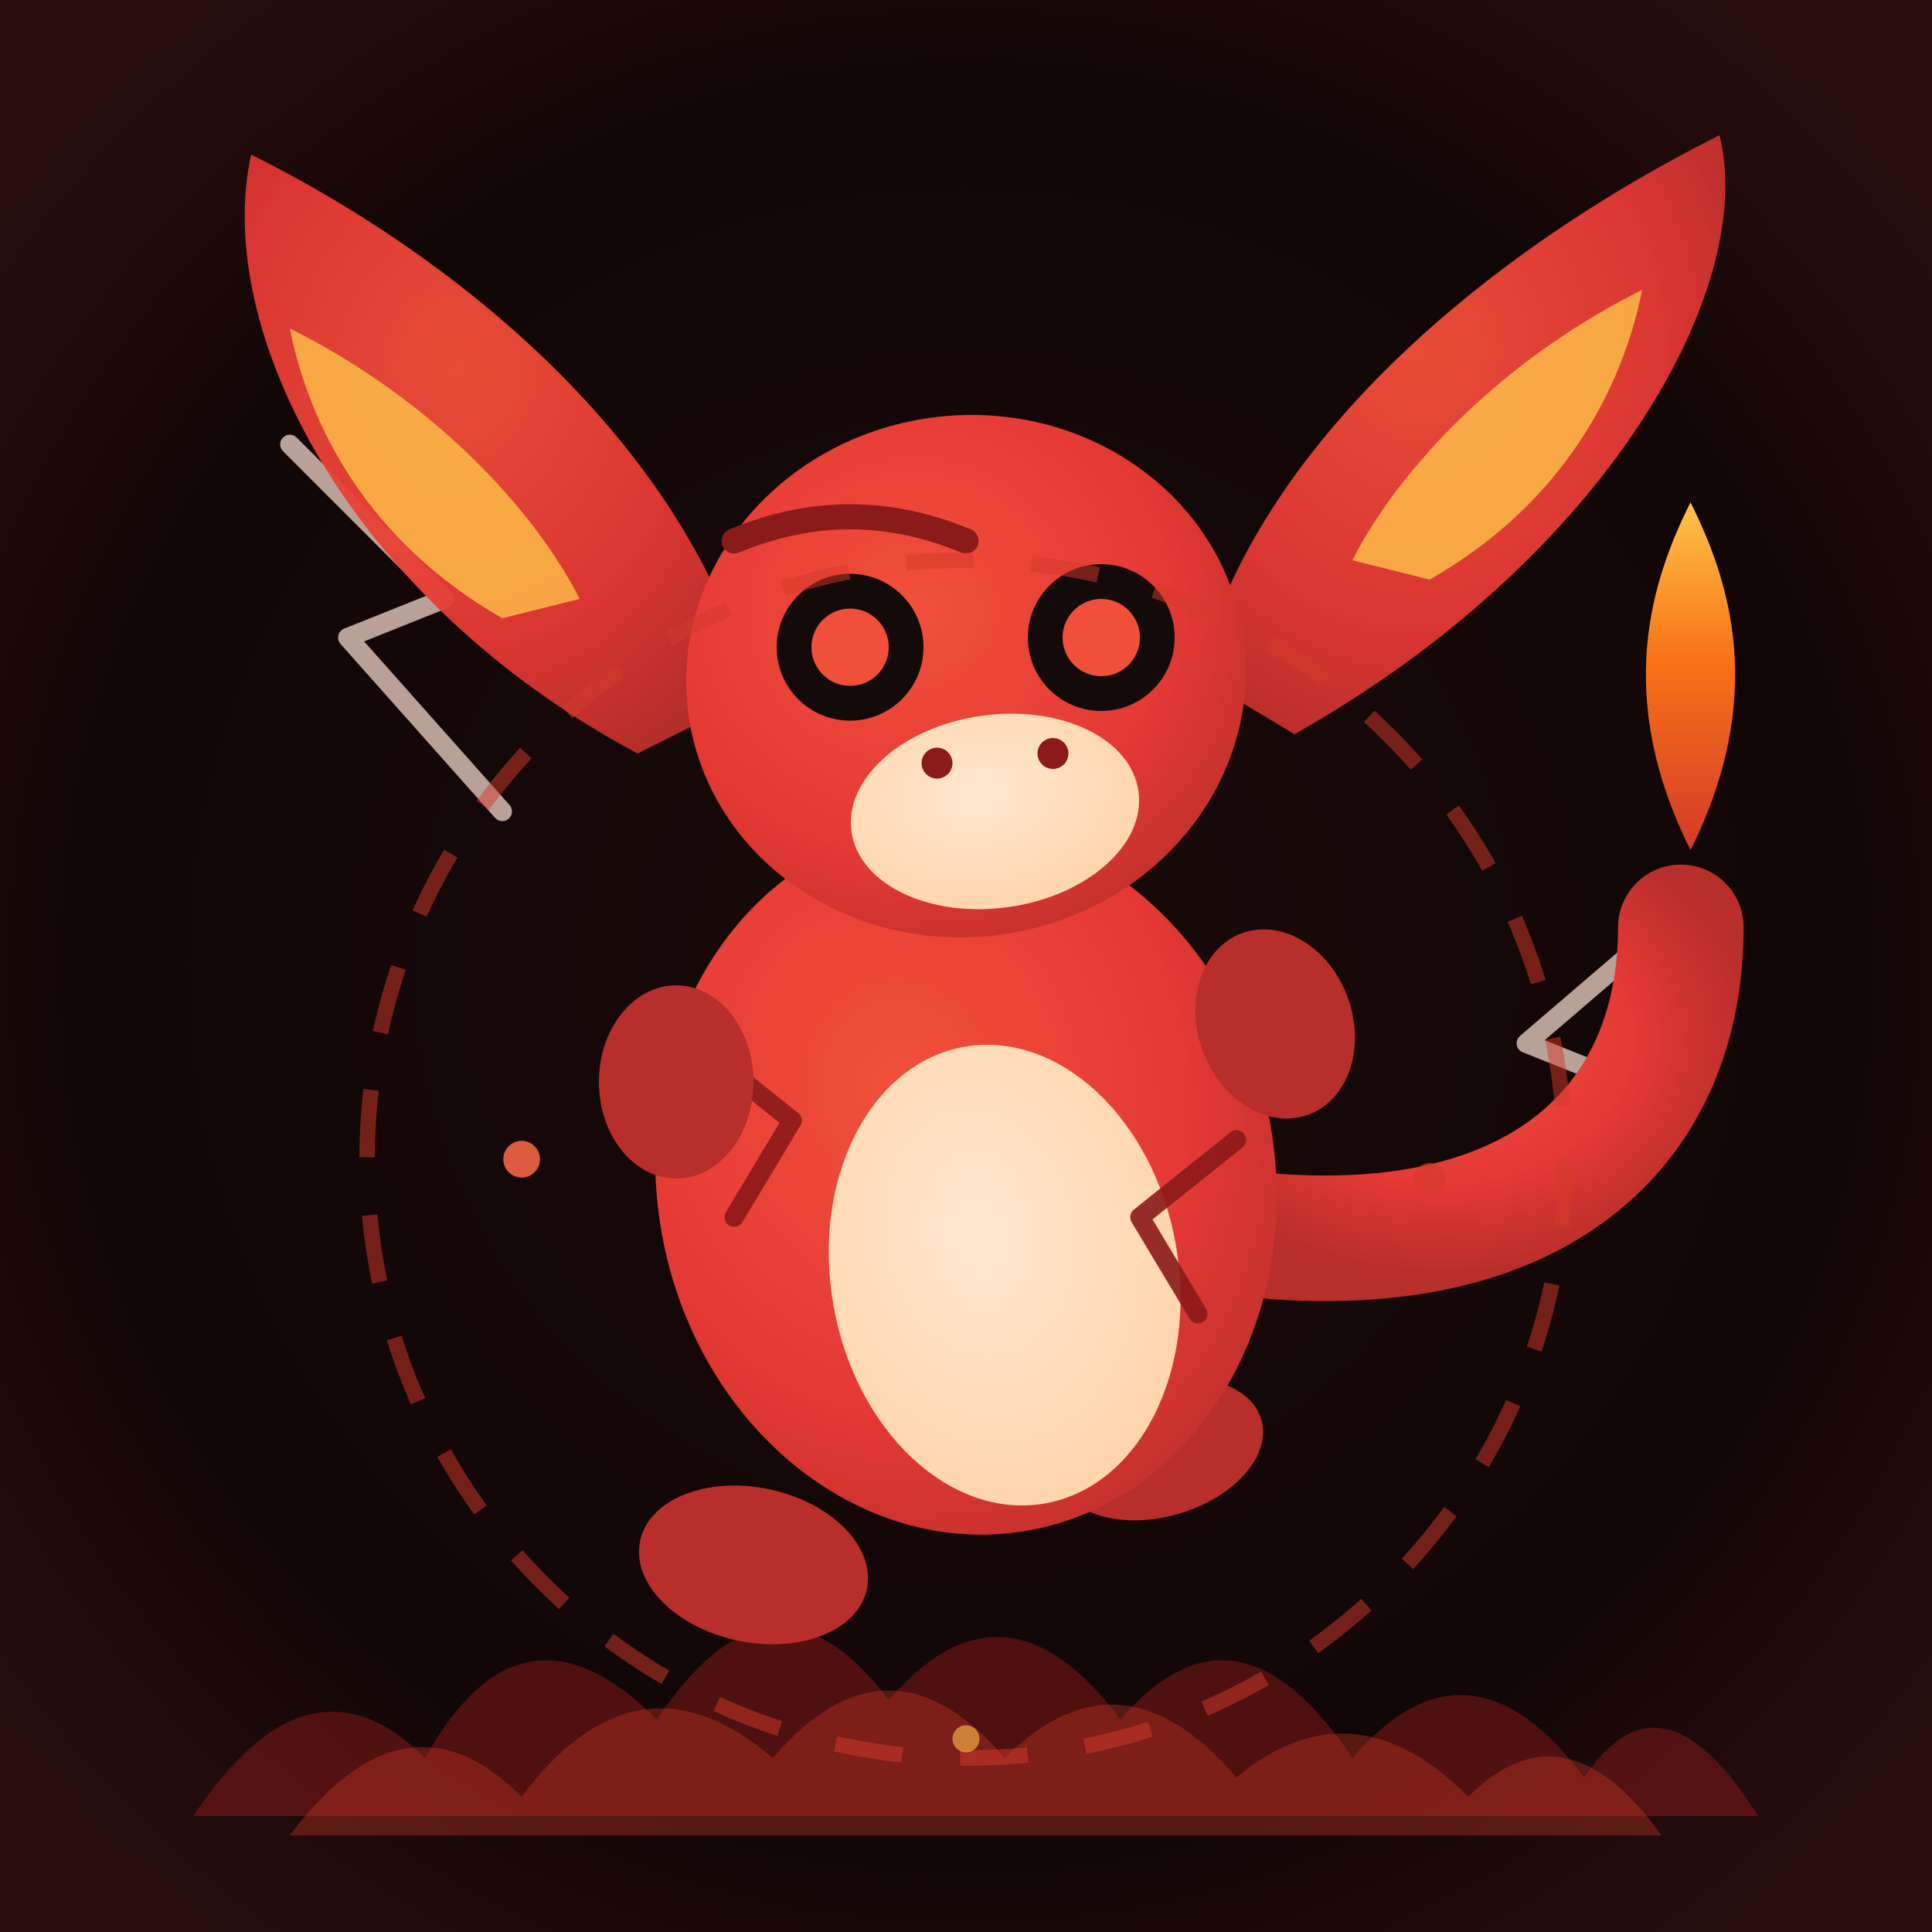
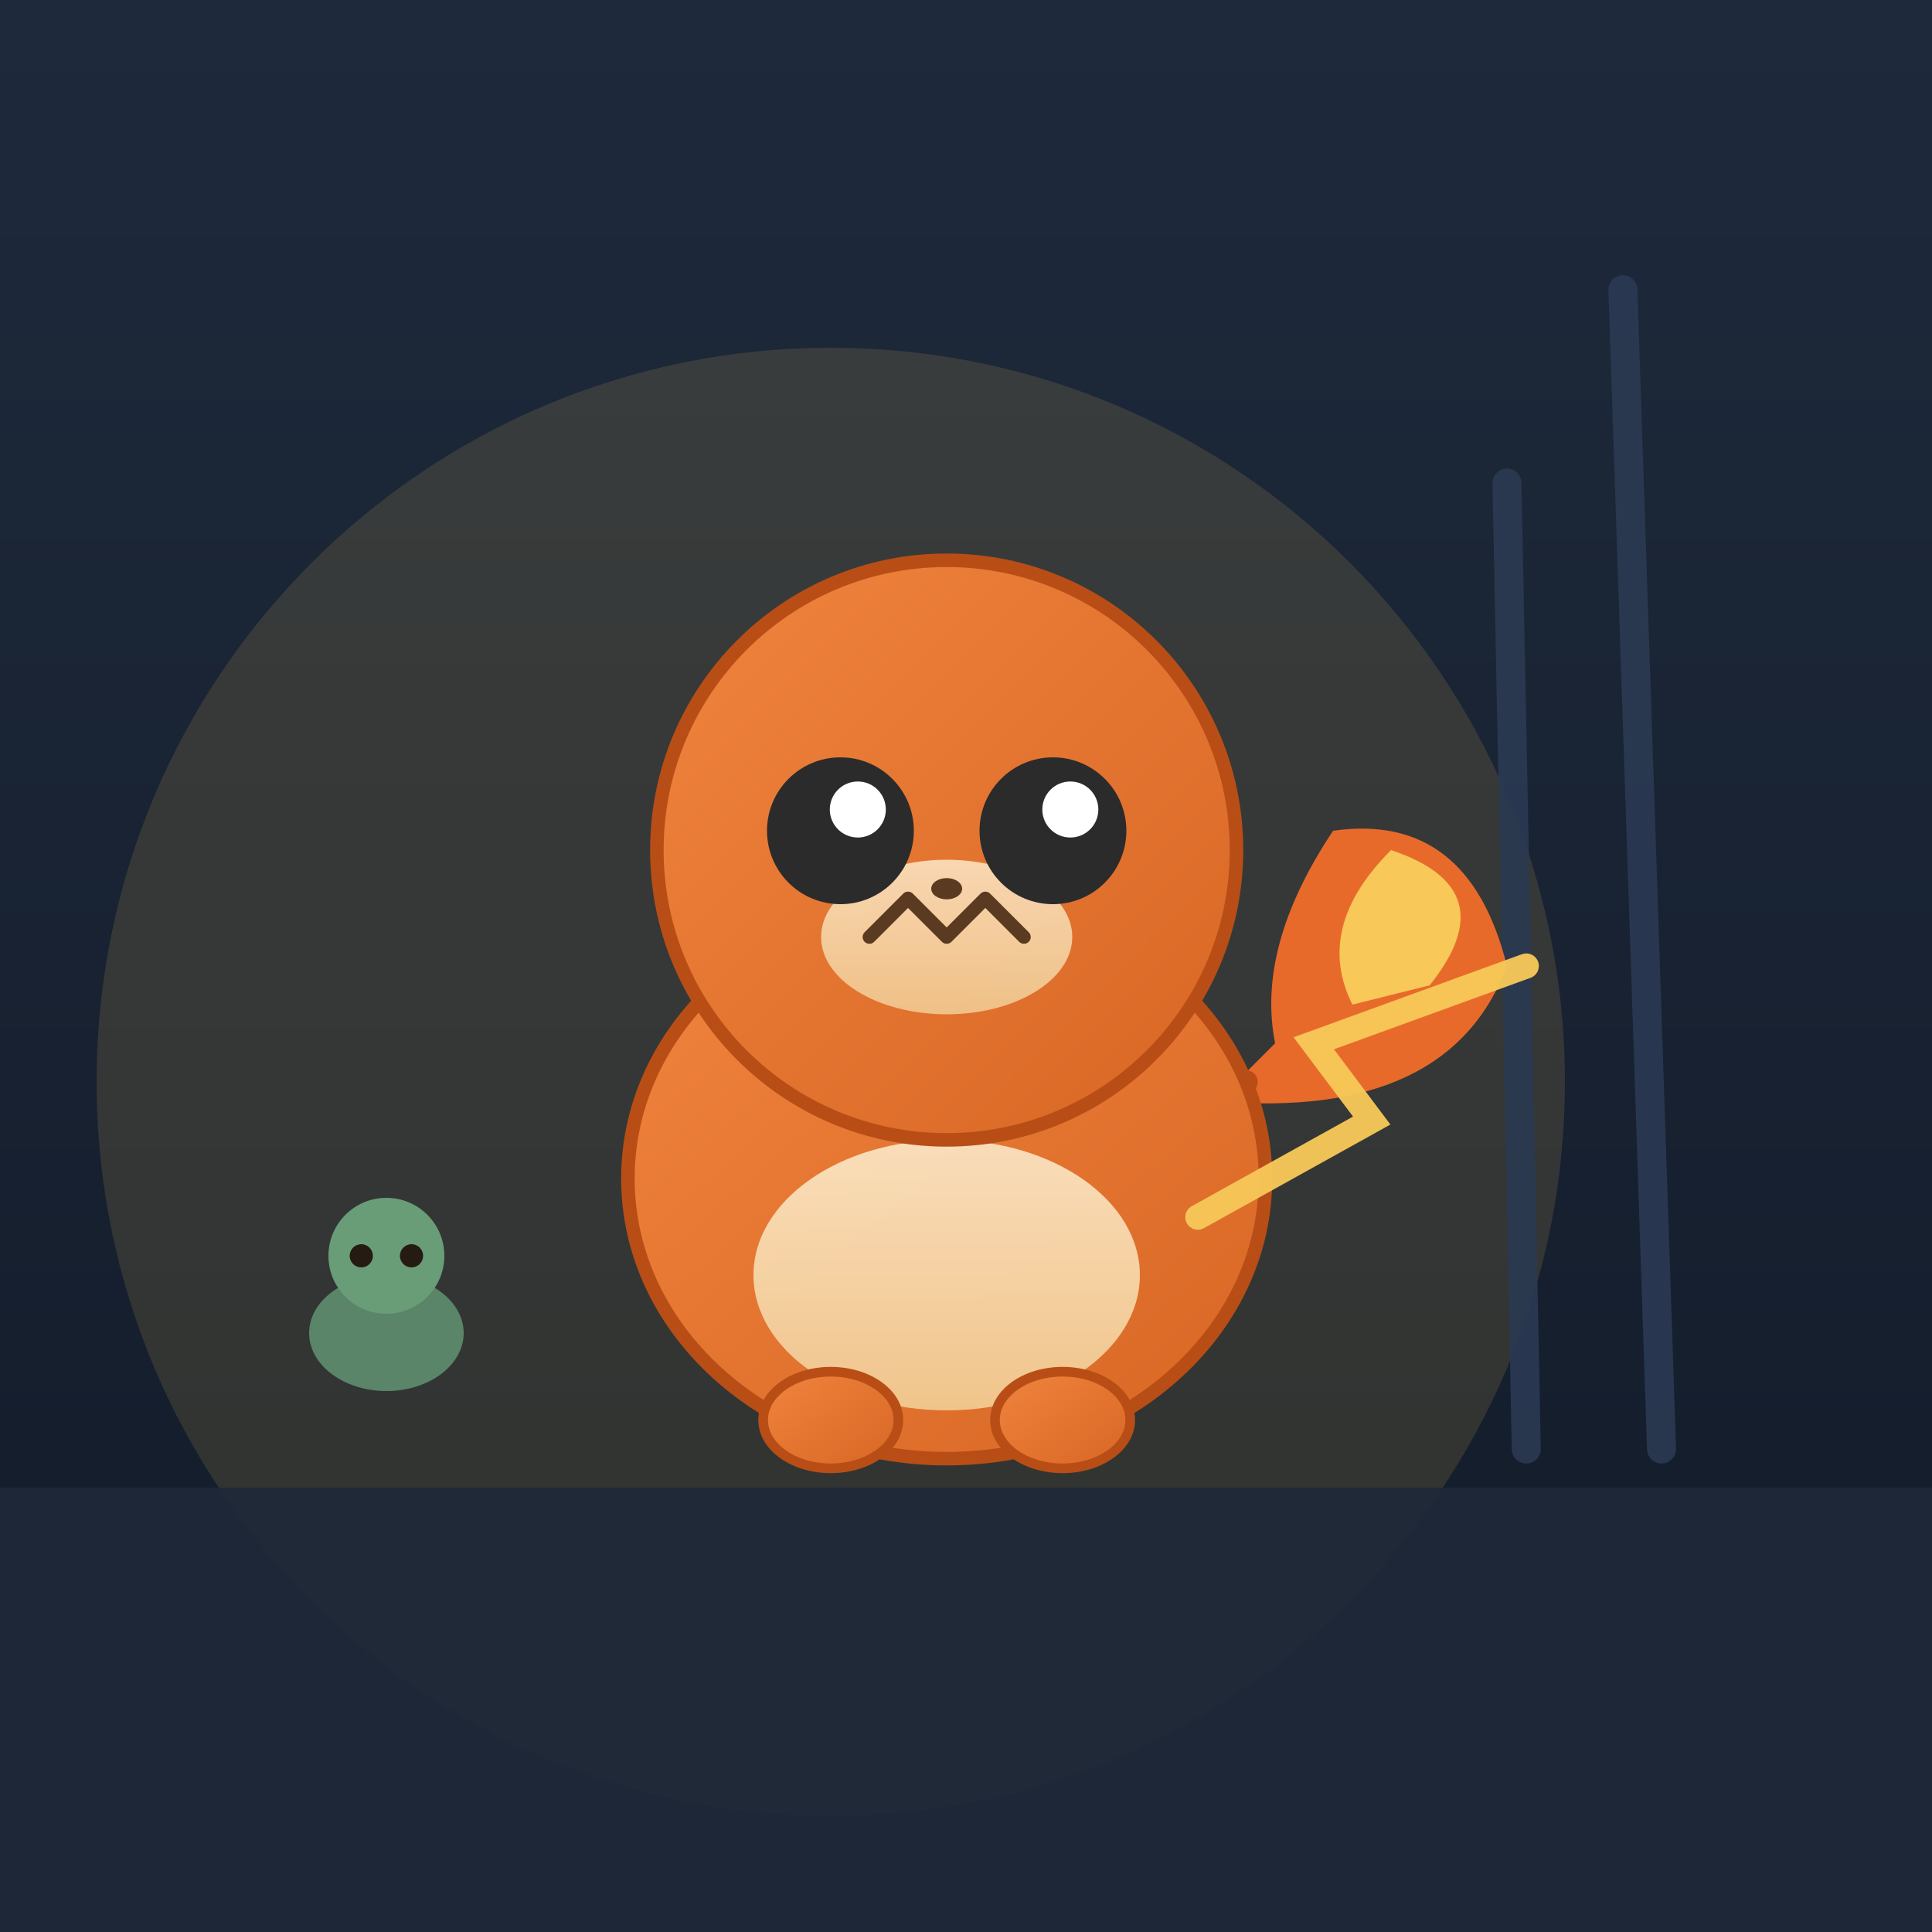
- <svg xmlns="http://www.w3.org/2000/svg" viewBox="0 0 200 200" role="img" aria-label="小火龙·四阶·淬炼·烈火恐龙">
+ <svg xmlns="http://www.w3.org/2000/svg" viewBox="0 0 200 200" role="img" aria-label="小火龙·四阶·火焰护伴">
  <defs>
-     <radialGradient id="bg" cx="50%" cy="50%" r="65%">
-       <stop offset="0%" stop-color="#1A0A0A" />
-       <stop offset="70%" stop-color="#120606" />
-       <stop offset="100%" stop-color="#2B0E0E" />
-     </radialGradient>
-     <radialGradient id="body" cx="42%" cy="36%" r="76%">
-       <stop offset="0%" stop-color="#F0503A" />
-       <stop offset="60%" stop-color="#E53935" />
-       <stop offset="100%" stop-color="#B82E2A" />
-     </radialGradient>
-     <radialGradient id="belly" cx="45%" cy="40%" r="70%">
-       <stop offset="0%" stop-color="#FFE8D0" />
-       <stop offset="100%" stop-color="#FFD2A8" />
-     </radialGradient>
-     <linearGradient id="flame" x1="0" y1="1" x2="0" y2="0">
-       <stop offset="0%" stop-color="#D43A2A" />
-       <stop offset="55%" stop-color="#F97316" />
-       <stop offset="100%" stop-color="#FFC24A" />
+     <linearGradient id="bg" x1="0" y1="0" x2="0" y2="1">
+       <stop offset="0%" stop-color="#1E2A3C" />
+       <stop offset="100%" stop-color="#121A28" />
    </linearGradient>
+     <linearGradient id="fur" x1="0" y1="0" x2="1" y2="1">
+       <stop offset="0%" stop-color="#F0843E" />
+       <stop offset="100%" stop-color="#D86624" />
+     </linearGradient>
+     <linearGradient id="belly" x1="0" y1="0" x2="0" y2="1">
+       <stop offset="0%" stop-color="#FCE8C8" />
+       <stop offset="100%" stop-color="#F2CE96" />
+     </linearGradient>
+     <g id="ch-head">
+       <circle cx="0" cy="0" r="30" fill="url(#fur)" stroke="#B84E16" stroke-width="1.4" />
+       <ellipse cx="0" cy="9" rx="13" ry="8" fill="url(#belly)" opacity="0.85" />
+       <circle cx="-11" cy="-2" r="7.6" fill="#2B2B2B" />
+       <circle cx="-9.2" cy="-4.2" r="2.9" fill="#FFF" />
+       <circle cx="11" cy="-2" r="7.6" fill="#2B2B2B" />
+       <circle cx="12.8" cy="-4.2" r="2.9" fill="#FFF" />
+       <ellipse cx="0" cy="4" rx="1.6" ry="1.1" fill="#5A3A20" />
+       <path d="M -8 9 L -4 5 L 0 9 L 4 5 L 8 9" fill="none" stroke="#5A3A20" stroke-width="1.4" stroke-linecap="round" stroke-linejoin="round" />
+     </g>
  </defs>
  <rect width="200" height="200" fill="url(#bg)" />
-   <path d="M 30 46 L 46 62 L 36 66 L 52 84" fill="none" stroke="#FFE3D6" stroke-width="2" stroke-linecap="round" stroke-linejoin="round" opacity="0.7" />
-   <path d="M 172 96 L 158 108 L 168 112 L 152 130" fill="none" stroke="#FFE3D6" stroke-width="2" stroke-linecap="round" stroke-linejoin="round" opacity="0.7" />
-   <path d="M 20 188 Q 32 170 44 182 Q 54 164 68 178 Q 80 160 92 176 Q 104 162 116 178 Q 128 164 140 182 Q 152 168 164 184 Q 172 172 182 188 Z" fill="#8B1A1A" opacity="0.5" />
-   <path d="M 30 190 Q 42 174 54 186 Q 66 170 80 182 Q 92 168 104 182 Q 116 170 128 184 Q 140 174 152 186 Q 162 176 172 190 Z" fill="#D43A2A" opacity="0.35" />
-   <path d="M 66 78 C 36 62 22 34 26 16 C 50 28 72 48 78 72 Z" fill="url(#body)" opacity="0.95" />
-   <path d="M 134 76 C 166 58 182 30 178 14 C 154 26 130 46 124 70 Z" fill="url(#body)" opacity="0.95" />
-   <path d="M 52 64 C 38 56 32 44 30 34 C 46 42 56 54 60 62 Z" fill="#FFC24A" opacity="0.8" />
-   <path d="M 148 60 C 162 52 168 40 170 30 C 154 38 144 50 140 58 Z" fill="#FFC24A" opacity="0.8" />
-   <path d="M 132 128 C 160 130 174 116 174 96" fill="none" stroke="url(#body)" stroke-width="13" stroke-linecap="round" />
-   <path d="M 175 88 C 167 72 171 60 175 52 C 179 60 183 72 175 88 Z" fill="url(#flame)" />
-   <ellipse cx="78" cy="162" rx="12" ry="8" fill="#B82E2A" transform="rotate(12 78 162)" />
-   <ellipse cx="120" cy="150" rx="11" ry="7" fill="#B82E2A" transform="rotate(-16 120 150)" />
-   <ellipse cx="100" cy="122" rx="32" ry="37" fill="url(#body)" transform="rotate(-10 100 122)" />
-   <ellipse cx="104" cy="132" rx="18" ry="24" fill="url(#belly)" transform="rotate(-10 104 132)" />
-   <path d="M 72 108 L 82 116 L 76 126" fill="none" stroke="#8B1A1A" stroke-width="2" stroke-linecap="round" stroke-linejoin="round" opacity="0.9" />
-   <path d="M 128 118 L 118 126 L 124 136" fill="none" stroke="#8B1A1A" stroke-width="2" stroke-linecap="round" stroke-linejoin="round" opacity="0.9" />
-   <ellipse cx="70" cy="112" rx="8" ry="10" fill="#B82E2A" />
-   <ellipse cx="132" cy="106" rx="8" ry="10" fill="#B82E2A" transform="rotate(-20 132 106)" />
-   <ellipse cx="100" cy="70" rx="29" ry="27" fill="url(#body)" transform="rotate(-8 100 70)" />
-   <ellipse cx="103" cy="84" rx="15" ry="10" fill="url(#belly)" transform="rotate(-8 103 84)" />
-   <circle cx="97" cy="79" r="1.6" fill="#8B1A1A" />
-   <circle cx="109" cy="78" r="1.6" fill="#8B1A1A" />
-   <circle cx="88" cy="67" r="7.6" fill="#140A0A" />
-   <circle cx="114" cy="66" r="7.6" fill="#140A0A" />
-   <circle cx="88" cy="67" r="4" fill="#F0503A" />
-   <circle cx="114" cy="66" r="4" fill="#F0503A" />
-   <path d="M 76 56 Q 88 51 100 56" fill="none" stroke="#8B1A1A" stroke-width="2.6" stroke-linecap="round" />
-   <circle cx="100" cy="120" r="62" fill="none" stroke="#D43A2A" stroke-width="1.6" opacity="0.5" stroke-dasharray="7 6" />
-   <circle cx="54" cy="120" r="1.9" fill="#FF6A4A" opacity="0.85" />
-   <circle cx="148" cy="122" r="1.6" fill="#D43A2A" opacity="0.7" />
-   <circle cx="100" cy="180" r="1.4" fill="#FFC24A" opacity="0.6" />
+   <circle cx="86" cy="112" r="76" fill="#F8C858" opacity="0.13">
+     <animate attributeName="opacity" values="0.13;0.07;0.13" dur="1.6s" repeatCount="indefinite" />
+   </circle>
+   <g stroke="#2A3A52" stroke-width="3" stroke-linecap="round" opacity="0.9">
+     <path d="M 168 30 L 172 150 M 156 50 L 158 150" />
+   </g>
+   <path d="M 0 154 L 200 154 L 200 200 L 0 200 Z" fill="#1E2838" opacity="0.9" />
+   <g transform="translate(40,132)" opacity="0.9">
+     <ellipse cx="0" cy="6" rx="8" ry="6" fill="#5E8E6E" />
+     <circle cx="0" cy="-2" r="6" fill="#6EA87E" />
+     <circle cx="-2.6" cy="-2" r="1.2" fill="#24180E" />
+     <circle cx="2.6" cy="-2" r="1.2" fill="#24180E" />
+   </g>
+   <g transform="translate(98,120) scale(1.0)">
+     <animateTransform attributeName="transform" type="translate" values="98 120;98 116;98 120" dur="1.5s" repeatCount="indefinite" />
+     <path d="M 28 -6 Q 52 -4 58 -20 Q 54 -36 40 -34 Q 32 -22 34 -12 Z" fill="#E86A2A">
+       <animateTransform attributeName="transform" type="scale" values="1 1;1 1.15;1 1" dur="0.5s" repeatCount="indefinite" additive="sum" />
+     </path>
+     <path d="M 50 -18 Q 58 -28 46 -32 Q 38 -24 42 -16 Z" fill="#F8C858" />
+     <path d="M 17 -4 Q 25 -6 31 -8" stroke="#B84E16" stroke-width="2.4" stroke-linecap="round" fill="none" />
+     <ellipse cx="0" cy="2" rx="33" ry="29" fill="url(#fur)" stroke="#B84E16" stroke-width="1.4" />
+     <ellipse cx="0" cy="12" rx="20" ry="14" fill="url(#belly)" opacity="0.9" />
+     <path d="M 0 -24 L 2 -18 M 6 -24 L 7 -18 M -4 -24 L -3 -18" stroke="#B84E16" stroke-width="2.6" stroke-linecap="round" />
+     <ellipse cx="-12" cy="27" rx="7" ry="5" fill="url(#fur)" stroke="#B84E16" stroke-width="1" />
+     <ellipse cx="12" cy="27" rx="7" ry="5" fill="url(#fur)" stroke="#B84E16" stroke-width="1" />
+     <use href="#ch-head" transform="translate(0,-32) scale(1)" />
+     <g stroke="#F8C858" stroke-width="2.6" opacity="0.95" stroke-linecap="round" fill="none">
+       <path d="M 26 6 L 44 -4 L 38 -12 L 60 -20">
+         <animate attributeName="opacity" values="0.95;0.45;0.95" dur="0.9s" repeatCount="indefinite" />
+       </path>
+     </g>
+   </g>
</svg>
